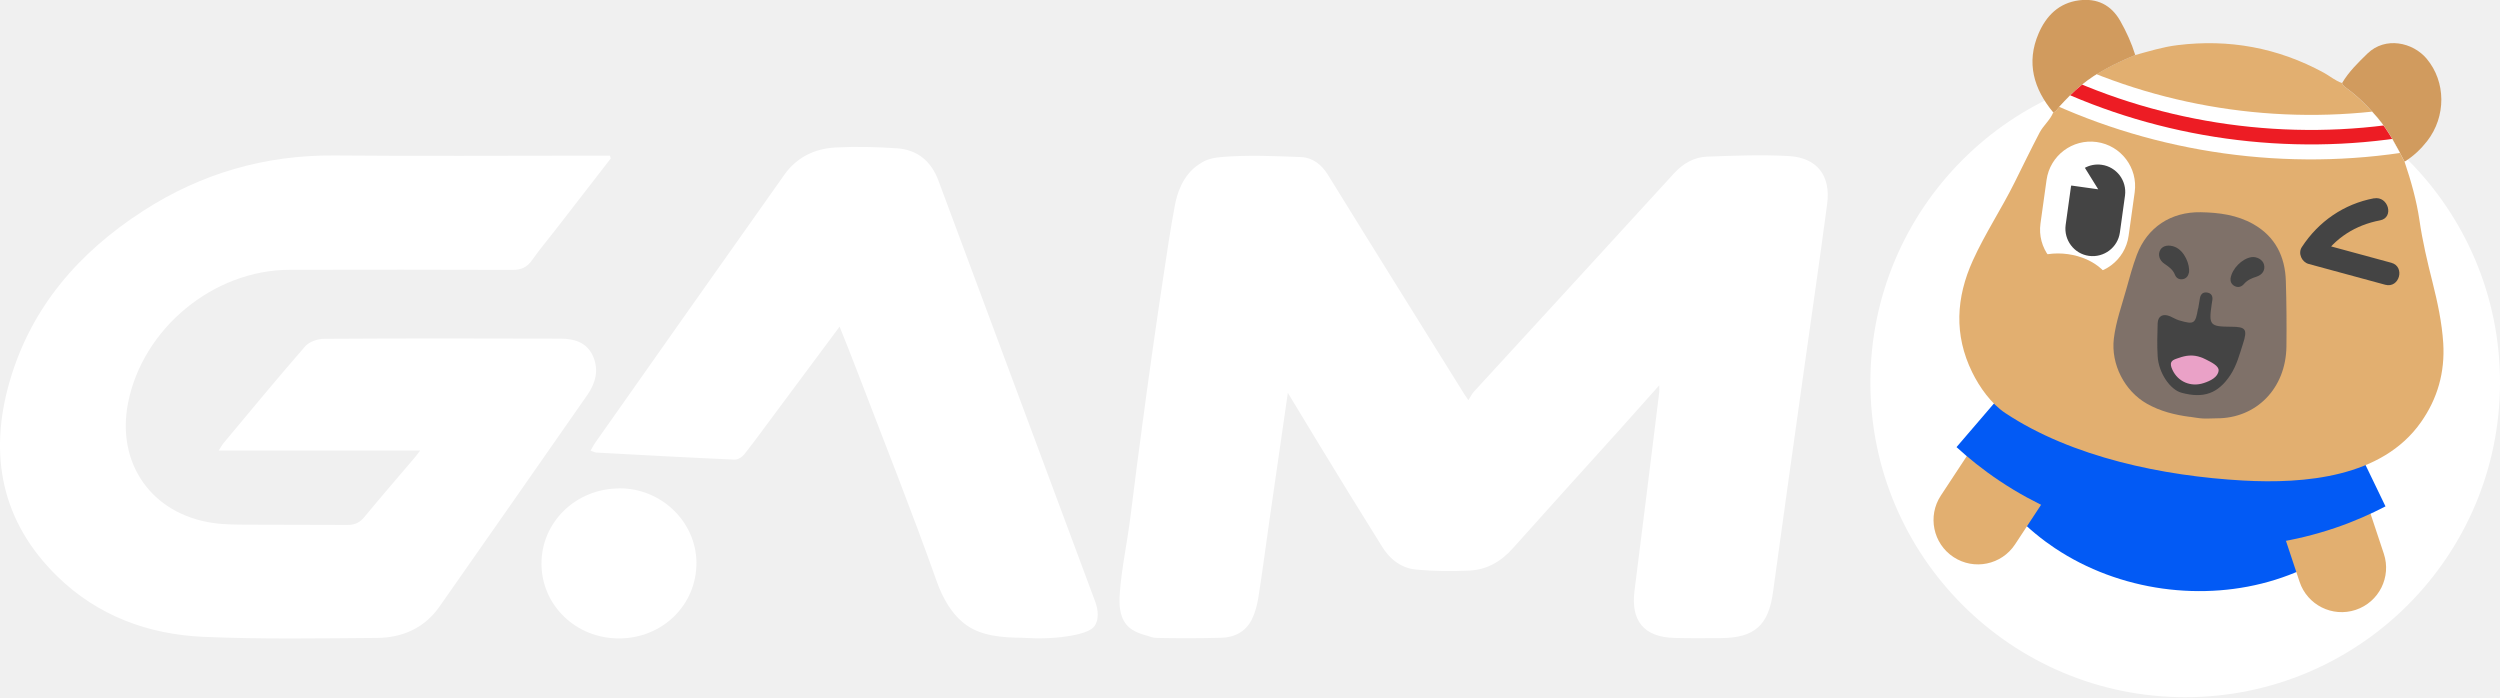
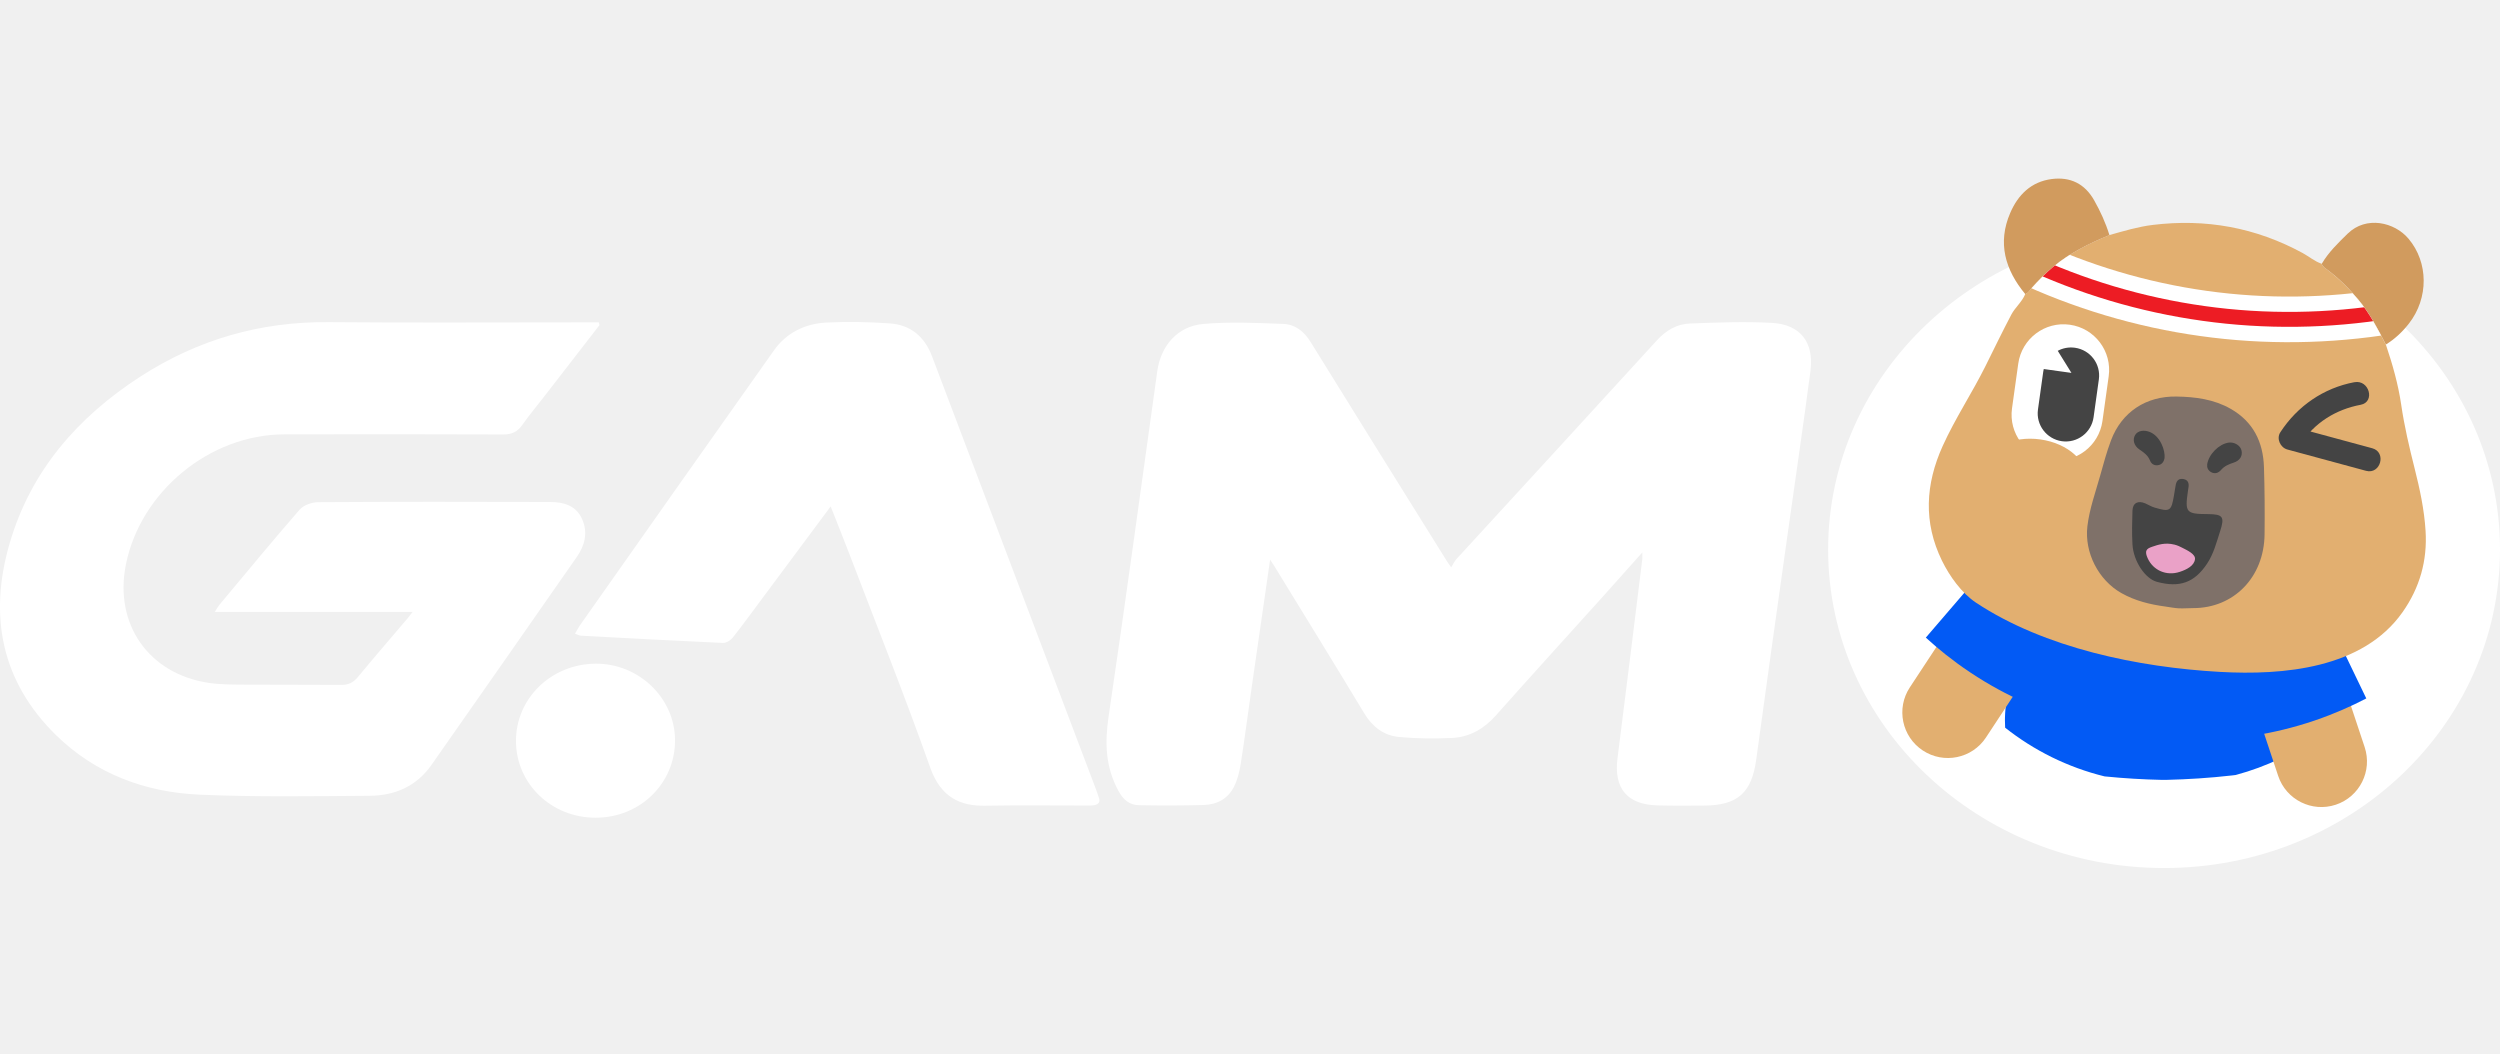
- <svg xmlns="http://www.w3.org/2000/svg" id="Capa_2" data-name="Capa 2" viewBox="0 0 297.8 83.05">
+ <svg xmlns="http://www.w3.org/2000/svg" id="Capa_2" data-name="Capa 2" viewBox="0 -50 700 295">
  <defs>
    <style>
      .cls-1 {
        fill: #fff;
      }

      .cls-2 {
        fill: #444;
      }

      .cls-3 {
        fill: #eaa1c7;
      }

      .cls-4 {
        fill: #d19b5e;
      }

      .cls-5 {
        fill: #e2af70;
      }

      .cls-6 {
        clip-path: url(#clippath);
      }

      .cls-7 {
        fill: #7f7169;
      }

      .cls-8 {
        fill: #025af5;
      }

      .cls-9 {
        fill: none;
      }

      .cls-10 {
        fill: #ed1c24;
      }
+ 
+ 
+ 
+ .aparecer {
+   transform-box: fill-box;
+   transform-origin: center;
+   animation:
+     infinita 2s ease-in-out 0.5s infinite;
+ }
+ 
+ .letraA {
+   animation-delay: 0.7s;
+ }
+ 
+ .letraM {
+   animation-delay:  0.9s;
+ }
+ 
+ .letraO {
+   animation-delay:  1.1s;
+ }
+ 
+ .gamo {
+   transform-box: fill-box;
+   transform-origin: center;
+   animation:
+     infinita 2s ease-in-out 1.1s infinite;
+ }
+ 
+ @keyframes aparecer2 {
+   0% {
+     transform: scale(0);
+   }
+   100% {
+     transform: scale(1);
+   }
+ }
+ 
+ @keyframes aparecer {
+   0% {
+     transform: translateY(100%) scale(0);
+   }
+   50% {
+     transform: translateY(-5%) scale(1);
+   }
+   100% {
+     transform: translateY(0%) scale(1);
+   }
+ }
+ 
+ @keyframes infinita {
+   0%, 100% {
+     transform: translateY(0%);
+   }
+   50% {
+     transform: translateY(-5%);
+   }
+ }
    </style>
    <clipPath id="clippath">
-       <path class="cls-9" d="m286.43,19.26c.77,2.29,1.43,4.61,1.78,7,.36,2.49.94,4.93,1.55,7.35.6,2.39,1.12,4.8,1.28,7.27.21,3.46-.67,6.6-2.67,9.43-4.62,6.57-13.86,7.34-21.2,6.93-9.43-.53-20.33-2.75-28.29-8.03-1.68-1.11-3.08-3.08-3.96-4.88-2.17-4.44-1.92-8.88.09-13.31,1.45-3.2,3.4-6.13,4.96-9.27.99-1.99,1.96-3.99,2.99-5.96.45-.85,1.25-1.48,1.62-2.39.35-.11.51-.44.73-.69.8-.88,1.62-1.73,2.54-2.49,1.94-1.62,4.18-2.71,6.49-3.66,1.66-.46,3.31-.97,5.03-1.18,6.15-.76,11.96.3,17.42,3.27.74.4,1.38.97,2.19,1.24.1.33.38.49.63.68,1.37,1.02,2.57,2.23,3.66,3.54,1.3,1.56,2.23,3.36,3.15,5.15Z" />
+       <path class="cls-9" d="m668.04,46.47c1.86,5.52,3.46,11.12,4.3,16.88.88,6,2.26,11.89,3.74,17.75,1.46,5.78,2.71,11.57,3.08,17.54.52,8.35-1.63,15.92-6.44,22.76-11.15,15.85-33.45,17.72-51.15,16.73-22.76-1.27-49.05-6.65-68.27-19.37-4.04-2.68-7.43-7.44-9.55-11.77-5.24-10.72-4.64-21.42.21-32.13,3.5-7.73,8.21-14.79,11.98-22.37,2.39-4.8,4.72-9.63,7.22-14.38,1.08-2.05,3.01-3.57,3.91-5.77.85-.28,1.23-1.06,1.76-1.66,1.92-2.13,3.92-4.18,6.13-6.02,4.69-3.9,10.08-6.53,15.66-8.84,4.01-1.12,7.98-2.33,12.13-2.84,14.85-1.82,28.86.71,42.03,7.89,1.78.97,3.33,2.33,5.28,2.98.24.8.92,1.18,1.53,1.64,3.31,2.46,6.19,5.37,8.82,8.54,3.14,3.78,5.38,8.1,7.6,12.43Z" />
    </clipPath>
  </defs>
  <g id="Capa_1-2" data-name="Capa 1">
-     <path class="cls-1" d="m153.41,46.78c-.75,5.18-1.46,10.07-2.16,14.96-.45,3.12-.85,6.24-1.34,9.35-.14.91-.38,1.85-.78,2.67-.71,1.46-2.04,2.17-3.63,2.21-2.56.07-5.12.07-7.68.02-.52,0-.88-.18-1.05-.23-1.4-.37-2.6-.84-3.13-2.32-.32-.89-.32-1.86-.25-2.8.23-3.07.89-6.03,1.27-9.09.46-3.72.94-7.43,1.44-11.15.77-5.76,1.58-11.51,2.45-17.25.44-2.93.87-5.88,1.42-8.79.21-1.08.83-3.51,2.91-4.82.44-.27.94-.68,2.57-.83,3.15-.27,6.35-.12,9.52,0,1.39.06,2.45.88,3.23,2.14,5.39,8.74,10.84,17.45,16.27,26.17.07.12.16.23.45.65.24-.38.39-.73.63-.99,7.95-8.67,15.91-17.32,23.84-26.01,1.1-1.2,2.39-1.95,3.95-2.01,3.25-.12,6.51-.25,9.74-.07,3.37.19,5.02,2.33,4.57,5.71-.88,6.69-1.87,13.36-2.8,20.04-1.22,8.73-2.46,17.47-3.65,26.2-.53,3.92-2.18,5.44-6.17,5.47-1.87.01-3.74.03-5.6-.02-3.6-.1-5.18-2.04-4.73-5.6,1.01-7.89,1.97-15.79,2.95-23.68.02-.19,0-.39,0-.81-1.64,1.83-3.14,3.53-4.66,5.22-4.26,4.73-8.54,9.44-12.78,14.19-1.41,1.59-3.12,2.57-5.21,2.66-2.1.09-4.22.08-6.3-.12-.54-.05-1.05-.18-1.51-.39-1.46-.64-2.24-1.84-2.61-2.43-4.96-7.91-11.2-18.28-11.2-18.28Z" />
-     <path class="cls-1" d="m72.75,18.88c-2.2,2.84-4.4,5.68-6.6,8.52-.93,1.2-1.91,2.36-2.78,3.6-.59.84-1.28,1.15-2.31,1.15-8.86-.03-17.72-.03-26.57-.01-9.06.02-17.47,6.96-19.23,15.83-1.43,7.21,2.78,13.24,10.07,14.32,1.46.22,2.95.2,4.43.21,3.88.03,7.76,0,11.65.03.86,0,1.45-.28,1.99-.94,2-2.42,4.06-4.8,6.09-7.19.15-.18.29-.37.56-.73h-24c.26-.4.38-.64.54-.84,3.24-3.87,6.44-7.77,9.76-11.57.48-.55,1.48-.9,2.25-.9,9.39-.06,18.77-.05,28.16-.02,1.62,0,3.13.42,3.87,2.07.73,1.64.33,3.19-.64,4.6-5.87,8.43-11.75,16.84-17.64,25.25-1.81,2.58-4.44,3.71-7.47,3.73-6.88.05-13.77.17-20.64-.13-6.6-.29-12.63-2.52-17.42-7.21C.16,62.14-1.38,54.19,1.15,45.44c2.56-8.86,8.27-15.39,15.89-20.31,6.93-4.48,14.54-6.68,22.83-6.61,10.16.09,20.33.02,30.49.02.77,0,1.53,0,2.3,0l.09.33Z" />
-     <path class="cls-1" d="m100.02,38.9c-2.67,3.59-5.22,7.03-7.78,10.46-1.19,1.6-2.36,3.21-3.59,4.77-.25.32-.76.63-1.14.62-5.49-.24-10.98-.54-16.47-.84-.19-.01-.37-.12-.69-.23.22-.37.37-.69.58-.98,7.5-10.64,14.99-21.29,22.52-31.91,1.45-2.05,3.6-3.09,6.06-3.22,2.45-.13,4.92-.07,7.37.1,2.4.17,4.03,1.53,4.89,3.8,6.21,16.69,12.43,33.38,18.64,50.06.21.53.68,1.95,0,3-.16.25-.71.98-3.95,1.36-2.44.28-4.32.08-4.77.08-2.19-.02-4.71-.19-6.55-1.49-1.76-1.25-2.86-3.26-3.57-5.26-2.95-8.33-6.23-16.54-9.38-24.79-.68-1.79-1.4-3.57-2.18-5.53Z" />
-     <path class="cls-1" d="m73.76,58.17c5-.03,9.17,3.98,9.2,8.85.03,5.03-4.03,9.01-9.2,9.03-5.13.02-9.23-3.92-9.26-8.87-.02-4.98,4.09-8.98,9.26-9Z" />
-     <g>
-       <path class="cls-1" d="m260.3,8.05c-20.71,0-37.5,16.79-37.5,37.5s16.79,37.5,37.5,37.5,37.5-16.79,37.5-37.5-16.79-37.5-37.5-37.5Z" />
+     <path class="cls-1 aparecer letraO" d="m605.94,14.71c-51.94,0-94.06,39.92-94.06,89.17s42.11,89.17,94.06,89.17,94.06-39.92,94.06-89.17-42.11-89.17-94.06-89.17Z" />
+     <path class="cls-1 aparecer letraM" d="m355.63,106.71c-1.76,12.19-3.43,23.7-5.08,35.2-1.05,7.33-2.01,14.68-3.15,22-.34,2.15-.89,4.35-1.84,6.29-1.68,3.44-4.81,5.1-8.54,5.2-6.02.17-12.05.17-18.07.06-2.7-.05-4.43-1.5-5.81-4.05-3.59-6.64-3.83-13.36-2.74-20.73,4.76-32.2,9.13-64.46,13.63-96.7,1-7.19,5.69-12.66,12.92-13.28,7.42-.64,14.94-.29,22.41,0,3.27.13,5.76,2.06,7.6,5.04,12.7,20.57,25.52,41.07,38.3,61.59.17.27.37.53,1.07,1.53.56-.89.92-1.71,1.49-2.34,18.7-20.41,37.46-40.77,56.11-61.22,2.58-2.83,5.63-4.59,9.31-4.72,7.64-.28,15.31-.6,22.93-.17,7.94.44,11.81,5.48,10.76,13.45-2.07,15.74-4.4,31.44-6.6,47.16-2.88,20.56-5.8,41.11-8.59,61.67-1.25,9.22-5.14,12.81-14.52,12.87-4.4.03-8.8.07-13.19-.05-8.46-.24-12.2-4.81-11.13-13.17,2.37-18.57,4.64-37.16,6.94-55.74.06-.45,0-.92,0-1.91-3.85,4.31-7.4,8.31-10.97,12.28-10.03,11.13-20.11,22.21-30.07,33.4-3.33,3.73-7.35,6.04-12.27,6.26-4.94.22-9.93.19-14.84-.28-4.23-.41-7.41-2.82-9.7-6.62-8.31-13.81-16.79-27.52-25.2-41.26-.25-.4-.52-.79-1.15-1.75Z" />
+     <path class="cls-1 aparecer" d="m167.87,41.01c-5.07,6.55-10.15,13.11-15.22,19.66-2.14,2.77-4.4,5.45-6.41,8.32-1.36,1.93-2.96,2.66-5.33,2.66-20.44-.08-40.88-.08-61.32-.03-20.9.04-40.3,16.06-44.36,36.54-3.3,16.63,6.43,30.55,23.24,33.05,3.36.5,6.82.46,10.23.49,8.96.07,17.91-.01,26.87.07,1.98.02,3.34-.64,4.6-2.16,4.62-5.58,9.36-11.07,14.05-16.59.35-.41.66-.85,1.3-1.68h-55.38c.59-.93.87-1.48,1.25-1.94,7.47-8.93,14.87-17.93,22.51-26.7,1.11-1.27,3.42-2.08,5.19-2.09,21.66-.14,43.32-.11,64.98-.05,3.74,0,7.22.97,8.92,4.78,1.69,3.78.77,7.37-1.49,10.61-13.54,19.44-27.11,38.86-40.71,58.26-4.17,5.95-10.24,8.56-17.24,8.61-15.88.1-31.77.38-47.62-.31-15.22-.66-29.15-5.82-40.21-16.64C.38,140.84-3.19,122.5,2.65,102.31c5.9-20.43,19.09-35.51,36.66-46.87,15.98-10.33,33.54-15.42,52.69-15.24,23.45.21,46.9.05,70.35.06,1.77,0,3.54,0,5.31,0l.2.76Z" />
+     <g class="aparecer letraA">
+       <path class="cls-1 " d="m232.6,91.78c-6.44,8.67-12.6,16.96-18.77,25.24-2.87,3.85-5.68,7.74-8.66,11.51-.61.77-1.84,1.53-2.76,1.49-13.25-.59-26.5-1.31-39.75-2.03-.45-.02-.89-.28-1.66-.55.53-.9.9-1.67,1.39-2.36,18.09-25.68,36.16-51.37,54.33-76.99,3.5-4.94,8.7-7.46,14.62-7.77,5.91-.31,11.88-.18,17.8.23,5.8.4,9.73,3.69,11.81,9.17,15.34,40.54,30.7,81.08,46.05,121.62.23.61.39,1.24.63,1.84.61,1.52-.18,2.13-1.52,2.32-.64.09-1.3.05-1.95.05-9.44,0-18.89-.12-28.33.05-6.88.12-12.4-2.28-15.36-10.65-7.11-20.09-15.03-39.9-22.64-59.82-1.65-4.32-3.39-8.62-5.25-13.35Z" />
+       <path class="cls-1" d="m166.82,135.83c12.06-.06,22.12,9.62,22.19,21.35.07,12.13-9.72,21.75-22.2,21.78-12.37.04-22.28-9.46-22.34-21.4-.05-12.01,9.88-21.66,22.34-21.73Z" />
+     </g>
+     <g class="gamo">
+       <path class="cls-8 " d="m650.08,151.7c0,1.33-.08,2.64-.23,3.93-7.09,5.14-15.15,9.03-23.86,11.37-.3.04-.6.07-.9.11-6.54.75-12.68,1.11-18.37,1.25h-1.63c-4.93-.11-10.22-.41-15.81-.97-10.33-2.54-19.78-7.26-27.84-13.64-.04-.67-.06-1.35-.06-2.04,0-.26,0-.52.01-.77.31-13.67,8.84-25.57,21.5-32.17,2.64.6,5.29,1.22,7.94,1.83.8,1.31,2.38,3.5,5.13,5.3,3.65,2.38,7.26,2.68,8.85,2.72h2.2c1.6-.04,5.2-.34,8.85-2.72,2.74-1.8,4.32-3.99,5.13-5.3,2.57-.59,5.12-1.19,7.69-1.78,12.59,6.6,21.08,18.5,21.4,32.12,0,.25,0,.51,0,.77Z" />
      <g>
-         <path class="cls-8" d="m276.38,65.34c-.08.55-.18,1.08-.32,1.6-1.01.55-2.75,1.41-5.03,2.12-8.52,2.67-18.55,1.38-26.26-3.77-1.35-.9-3.08-2.23-4.9-4.13.02-.28.05-.56.09-.84.01-.11.03-.21.05-.32.9-5.59,5.08-10,10.65-11.99,1.05.4,2.1.8,3.15,1.2.25.58.78,1.57,1.8,2.46,1.37,1.19,2.83,1.51,3.48,1.62l.9.12c.66.07,2.15.16,3.79-.62,1.23-.58,2-1.39,2.4-1.88,1.09-.1,2.17-.2,3.26-.3,4.8,3.42,7.61,8.79,6.97,14.4,0,.1-.02.21-.04.32Z" />
+         <rect class="cls-5" x="620.86" y="138.63" width="50.42" height="25.52" rx="12.76" ry="12.76" transform="translate(585.9 -509.44) rotate(71.61)" />
+         <path class="cls-8" d="m631.49,155.89c4.81-.78,10.44-2.05,16.57-4.13,5.61-1.91,10.46-4.09,14.5-6.2-2.88-5.99-5.77-11.97-8.65-17.96-10.74,1.12-21.48,2.23-32.22,3.35,3.26,8.32,6.53,16.63,9.79,24.95Z" />
+         <path class="cls-1" d="m644.31,167.66c-.05,0-.11,0-.16.02l.16-.03h0Z" />
+       </g>
+       <g>
+         <rect class="cls-5" x="527.05" y="126.32" width="50.42" height="25.52" rx="12.76" ry="12.76" transform="translate(971.97 -245.85) rotate(123.34)" />
+         <path class="cls-8" d="m566.59,146.53c-4.45-2-9.56-4.67-14.95-8.27-4.93-3.29-9.05-6.65-12.41-9.73,4.33-5.04,8.66-10.08,12.99-15.12,10.09,3.85,20.18,7.7,30.27,11.54-5.3,7.19-10.6,14.39-15.9,21.58Z" />
+       </g>
+       <g>
+         <path class="cls-5" d="m668.04,46.47c1.86,5.52,3.46,11.12,4.3,16.88.88,6,2.26,11.89,3.74,17.75,1.46,5.78,2.71,11.57,3.08,17.54.52,8.35-1.63,15.92-6.44,22.76-11.15,15.85-33.45,17.72-51.15,16.73-22.76-1.27-49.05-6.65-68.27-19.37-4.04-2.68-7.43-7.44-9.55-11.77-5.24-10.72-4.64-21.42.21-32.13,3.5-7.73,8.21-14.79,11.98-22.37,2.39-4.8,4.72-9.63,7.22-14.38,1.08-2.05,3.01-3.57,3.91-5.77.85-.28,1.23-1.06,1.76-1.66,1.92-2.13,3.92-4.18,6.13-6.02,4.69-3.9,10.08-6.53,15.66-8.84,4.01-1.12,7.98-2.33,12.13-2.84,14.85-1.82,28.86.71,42.03,7.89,1.78.97,3.33,2.33,5.28,2.98.24.8.92,1.18,1.53,1.64,3.31,2.46,6.19,5.37,8.82,8.54,3.14,3.78,5.38,8.1,7.6,12.43Z" />
+         <path class="cls-4" d="m590.63,15.83c-5.58,2.31-10.98,4.94-15.66,8.84-2.21,1.84-4.21,3.89-6.13,6.02-.54.6-.92,1.38-1.76,1.66-5.65-6.79-7.83-14.33-4.22-22.72,2.16-5.03,5.83-8.75,11.62-9.5,5.22-.67,9.25,1.31,11.87,5.93,1.76,3.11,3.24,6.35,4.29,9.78Z" />
+         <path class="cls-4" d="m668.04,46.47c-2.23-4.33-4.47-8.65-7.6-12.43-2.63-3.17-5.51-6.08-8.82-8.54-.61-.46-1.29-.84-1.53-1.64,1.92-3.26,4.61-5.86,7.29-8.47,5.15-5,13.08-3.24,17.04,1.49,5.56,6.63,5.63,16.57.11,23.67-1.82,2.35-3.95,4.35-6.48,5.92Z" />
+         <path class="cls-7" d="m606.36,119.84c-4.33-.58-8.52-1.6-12.38-3.78-6.43-3.64-10.38-11.36-9.51-18.71.58-4.88,2.26-9.47,3.57-14.15.93-3.33,1.83-6.68,3.05-9.91,2.99-7.94,9.81-12.41,18.35-12.26,5.28.09,10.44.76,15.13,3.43,6.33,3.6,9.12,9.3,9.34,16.34.2,6.27.24,12.55.17,18.82-.14,12.08-8.68,20.67-20,20.65-1.35,0-2.7.13-4.04.06-1.23-.06-2.45-.32-3.68-.49Z" />
+         <path class="cls-2" d="m606.07,78.31c-.15.79-.58,1.65-1.6,1.9-1.09.26-2.03-.17-2.45-1.22-.58-1.47-1.73-2.29-2.96-3.12-1.56-1.04-2.03-2.77-1.2-4.1.76-1.21,2.45-1.47,4.09-.81,2.93,1.16,4.38,5.18,4.12,7.35Z" />
+         <path class="cls-2" d="m618,80.07c.42-2.88,3.32-5.75,6.02-6.14,1.57-.23,3.25.78,3.59,2.14.38,1.56-.4,2.89-2.17,3.46-1.35.44-2.59.94-3.57,2.08-.66.76-1.63,1.19-2.69.63-.95-.5-1.26-1.33-1.17-2.17Z" />
+         <rect class="cls-1" x="564.13" y="40.69" width="25.57" height="38.23" rx="12.79" ry="12.79" transform="translate(13.8 -79.17) rotate(7.95)" />
+         <path class="cls-2" d="m587.68,56.23l-1.48,10.61c-.6,4.29-4.58,7.3-8.87,6.7s-7.3-4.58-6.7-8.87l1.48-10.61c.03-.25.08-.5.14-.73l7.75,1.08c-1.29-2.06-2.57-4.13-3.83-6.18,1.42-.77,3.09-1.1,4.82-.86,2.14.3,3.97,1.44,5.18,3.04,1.22,1.61,1.81,3.68,1.51,5.83Z" />
        <g>
-           <rect class="cls-5" x="266.88" y="57.45" width="20.89" height="10.58" rx="5.29" ry="5.29" transform="translate(249.36 -220.22) rotate(71.61)" />
-           <path class="cls-8" d="m271.28,64.6c1.99-.32,4.33-.85,6.87-1.71,2.33-.79,4.33-1.7,6.01-2.57-1.2-2.48-2.39-4.96-3.59-7.44-4.45.46-8.9.92-13.35,1.39,1.35,3.45,2.71,6.89,4.06,10.34Z" />
-           <path class="cls-1" d="m276.6,69.48s-.04,0-.07,0h.07s0,0,0,0Z" />
+           <ellipse class="cls-5" cx="651.62" cy="94.16" rx="9.83" ry="14.31" transform="translate(468.29 726.52) rotate(-82.05)" />
+           <ellipse class="cls-5" cx="569.88" cy="82.76" rx="9.83" ry="14.31" transform="translate(409.15 635.73) rotate(-82.05)" />
        </g>
+         <g class="cls-6">
+           <g>
+             <path class="cls-1" d="m670.35,43.41c-17.91,2.94-36.27,3.21-54.26.68-17.99-2.5-35.59-7.76-52-15.51l5.45-11.55c15.26,7.2,31.61,12.08,48.32,14.41,16.7,2.35,33.77,2.1,50.42-.63l2.08,12.6Z" />
+             <path class="cls-10" d="m669.65,39.17c-17.49,2.87-35.41,3.13-52.97.66-17.56-2.44-34.73-7.57-50.76-15.14l1.78-3.78c15.65,7.39,32.42,12.39,49.56,14.78,17.14,2.41,34.64,2.15,51.71-.65l.68,4.12Z" />
+           </g>
+         </g>
+         <path class="cls-2" d="m659.25,57.01c-8.65,1.62-15.98,6.69-20.76,14.03-1.16,1.78,0,4.28,1.96,4.82,7.35,1.99,14.69,3.98,22.04,5.97,4.08,1.11,5.82-5.22,1.74-6.32-7.35-1.99-14.69-3.98-22.04-5.97l1.96,4.82c3.89-5.98,9.85-9.71,16.84-11.02,4.14-.78,2.39-7.1-1.74-6.32h0Z" />
        <g>
-           <rect class="cls-5" x="228" y="52.35" width="20.89" height="10.58" rx="5.29" ry="5.29" transform="translate(417.65 -109.89) rotate(123.34)" />
-           <path class="cls-8" d="m244.39,60.72c-1.84-.83-3.96-1.94-6.19-3.43-2.04-1.36-3.75-2.76-5.14-4.03,1.79-2.09,3.59-4.18,5.38-6.27,4.18,1.59,8.36,3.19,12.54,4.78-2.2,2.98-4.39,5.96-6.59,8.94Z" />
-         </g>
-         <g>
-           <path class="cls-5" d="m286.43,19.26c.77,2.29,1.43,4.61,1.78,7,.36,2.49.94,4.93,1.55,7.35.6,2.39,1.12,4.8,1.28,7.27.21,3.46-.67,6.6-2.67,9.43-4.62,6.57-13.86,7.34-21.2,6.93-9.43-.53-20.33-2.75-28.29-8.03-1.68-1.11-3.08-3.08-3.96-4.88-2.17-4.44-1.92-8.88.09-13.31,1.45-3.2,3.4-6.13,4.96-9.27.99-1.99,1.96-3.99,2.99-5.96.45-.85,1.25-1.48,1.62-2.39.35-.11.51-.44.73-.69.8-.88,1.62-1.73,2.54-2.49,1.94-1.62,4.18-2.71,6.49-3.66,1.66-.46,3.31-.97,5.03-1.18,6.15-.76,11.96.3,17.42,3.27.74.4,1.38.97,2.19,1.24.1.33.38.49.63.68,1.37,1.02,2.57,2.23,3.66,3.54,1.3,1.56,2.23,3.36,3.15,5.15Z" />
-           <path class="cls-4" d="m254.35,6.56c-2.31.96-4.55,2.05-6.49,3.66-.92.76-1.74,1.61-2.54,2.49-.22.25-.38.57-.73.69-2.34-2.81-3.25-5.94-1.75-9.42.9-2.09,2.41-3.63,4.81-3.94,2.16-.28,3.83.54,4.92,2.46.73,1.29,1.34,2.63,1.78,4.05Z" />
-           <path class="cls-4" d="m286.43,19.26c-.92-1.79-1.85-3.59-3.15-5.15-1.09-1.31-2.28-2.52-3.66-3.54-.25-.19-.53-.35-.63-.68.8-1.35,1.91-2.43,3.02-3.51,2.13-2.07,5.42-1.34,7.06.62,2.3,2.75,2.33,6.87.05,9.81-.76.97-1.64,1.8-2.69,2.45Z" />
-           <path class="cls-7" d="m260.87,49.66c-1.8-.24-3.53-.66-5.13-1.57-2.67-1.51-4.3-4.71-3.94-7.75.24-2.02.94-3.92,1.48-5.87.38-1.38.76-2.77,1.26-4.11,1.24-3.29,4.07-5.14,7.61-5.08,2.19.04,4.33.32,6.27,1.42,2.62,1.49,3.78,3.86,3.87,6.77.08,2.6.1,5.2.07,7.8-.06,5.01-3.6,8.57-8.29,8.56-.56,0-1.12.05-1.68.02-.51-.03-1.02-.13-1.52-.2Z" />
-           <path class="cls-2" d="m260.75,32.45c-.06.33-.24.68-.66.79-.45.11-.84-.07-1.01-.51-.24-.61-.72-.95-1.23-1.29-.65-.43-.84-1.15-.5-1.7.31-.5,1.01-.61,1.7-.34,1.21.48,1.82,2.15,1.71,3.05Z" />
-           <path class="cls-2" d="m265.7,33.18c.18-1.19,1.38-2.38,2.5-2.55.65-.09,1.35.32,1.49.89.16.65-.17,1.2-.9,1.44-.56.18-1.07.39-1.48.86-.27.32-.67.49-1.12.26-.39-.21-.52-.55-.49-.9Z" />
-           <rect class="cls-1" x="243.37" y="16.86" width="10.6" height="15.84" rx="5.3" ry="5.3" transform="translate(5.81 -34.13) rotate(7.94)" />
-           <path class="cls-2" d="m253.13,23.3l-.61,4.4c-.25,1.78-1.9,3.02-3.68,2.78s-3.02-1.9-2.78-3.68l.61-4.4c.01-.1.03-.21.06-.3l3.21.45c-.53-.85-1.07-1.71-1.59-2.56.59-.32,1.28-.46,2-.36.89.12,1.64.6,2.15,1.26.5.67.75,1.52.63,2.42Z" />
-           <g>
-             <ellipse class="cls-5" cx="279.63" cy="39.02" rx="4.07" ry="5.93" transform="translate(202.33 310.57) rotate(-82.05)" />
-             <ellipse class="cls-5" cx="245.75" cy="34.29" rx="4.07" ry="5.93" transform="translate(177.82 272.95) rotate(-82.05)" />
-           </g>
-           <g class="cls-6">
-             <g>
-               <path class="cls-1" d="m287.39,17.99c-14.85,2.48-30.43.31-44.04-6.15l2.26-4.79c12.64,6,27.11,8.01,40.92,5.71l.86,5.22Z" />
-               <path class="cls-10" d="m287.1,16.23c-14.5,2.42-29.71.3-42.99-6l.74-1.56c12.97,6.15,27.81,8.22,41.97,5.86l.28,1.71Z" />
-             </g>
-           </g>
-           <path class="cls-2" d="m282.79,23.62c-3.58.67-6.62,2.77-8.6,5.82-.48.74,0,1.78.81,2l9.13,2.48c1.69.46,2.41-2.16.72-2.62l-9.13-2.48.81,2c1.61-2.48,4.08-4.02,6.98-4.57,1.72-.32.99-2.94-.72-2.62h0Z" />
-           <g>
-             <path class="cls-2" d="m261.85,36.75c.07-.42.13-.84.21-1.26.1-.5.41-.74.92-.63.45.1.61.42.56.86-.02.17-.05.34-.08.5-.37,2.52-.22,2.69,2.31,2.7,1.78,0,1.96.32,1.42,2.01-.42,1.29-.75,2.6-1.51,3.75-1.46,2.2-3.19,2.82-5.83,2.1-1.36-.37-2.72-2.38-2.83-4.34-.08-1.3-.04-2.62,0-3.92.03-.89.64-1.2,1.49-.84.35.15.67.36,1.03.47,1.83.54,1.98.44,2.29-1.41Z" />
-             <path class="cls-3" d="m261.87,42.47c.4.1.68.24.9.35.62.32,1.57.76,1.51,1.33-.08.78-.97,1.22-1.77,1.48-1.54.51-3.08-.16-3.73-1.58-.17-.36-.25-.67-.13-.91.09-.19.28-.3.66-.43.69-.24,1.5-.52,2.55-.25Z" />
-           </g>
+           <path class="cls-2" d="m608.72,88.69c.17-1.01.31-2.03.51-3.03.24-1.2.99-1.78,2.22-1.51,1.08.23,1.47,1.01,1.36,2.07-.04.41-.12.81-.18,1.21-.89,6.08-.53,6.49,5.58,6.52,4.28.02,4.73.78,3.41,4.84-1.01,3.11-1.8,6.28-3.64,9.04-3.53,5.31-7.69,6.81-14.06,5.08-3.27-.89-6.56-5.74-6.83-10.47-.18-3.15-.1-6.31,0-9.47.07-2.14,1.54-2.9,3.6-2.02.84.36,1.63.88,2.5,1.14,4.41,1.31,4.77,1.07,5.53-3.4Z" />
+           <path class="cls-3" d="m608.77,102.47c.97.24,1.64.58,2.18.86,1.5.76,3.8,1.83,3.65,3.22-.2,1.88-2.35,2.94-4.26,3.57-3.71,1.23-7.44-.39-8.99-3.81-.4-.88-.59-1.62-.32-2.19.22-.46.67-.72,1.58-1.03,1.66-.57,3.63-1.24,6.16-.61Z" />
        </g>
      </g>
    </g>
  </g>
</svg>
